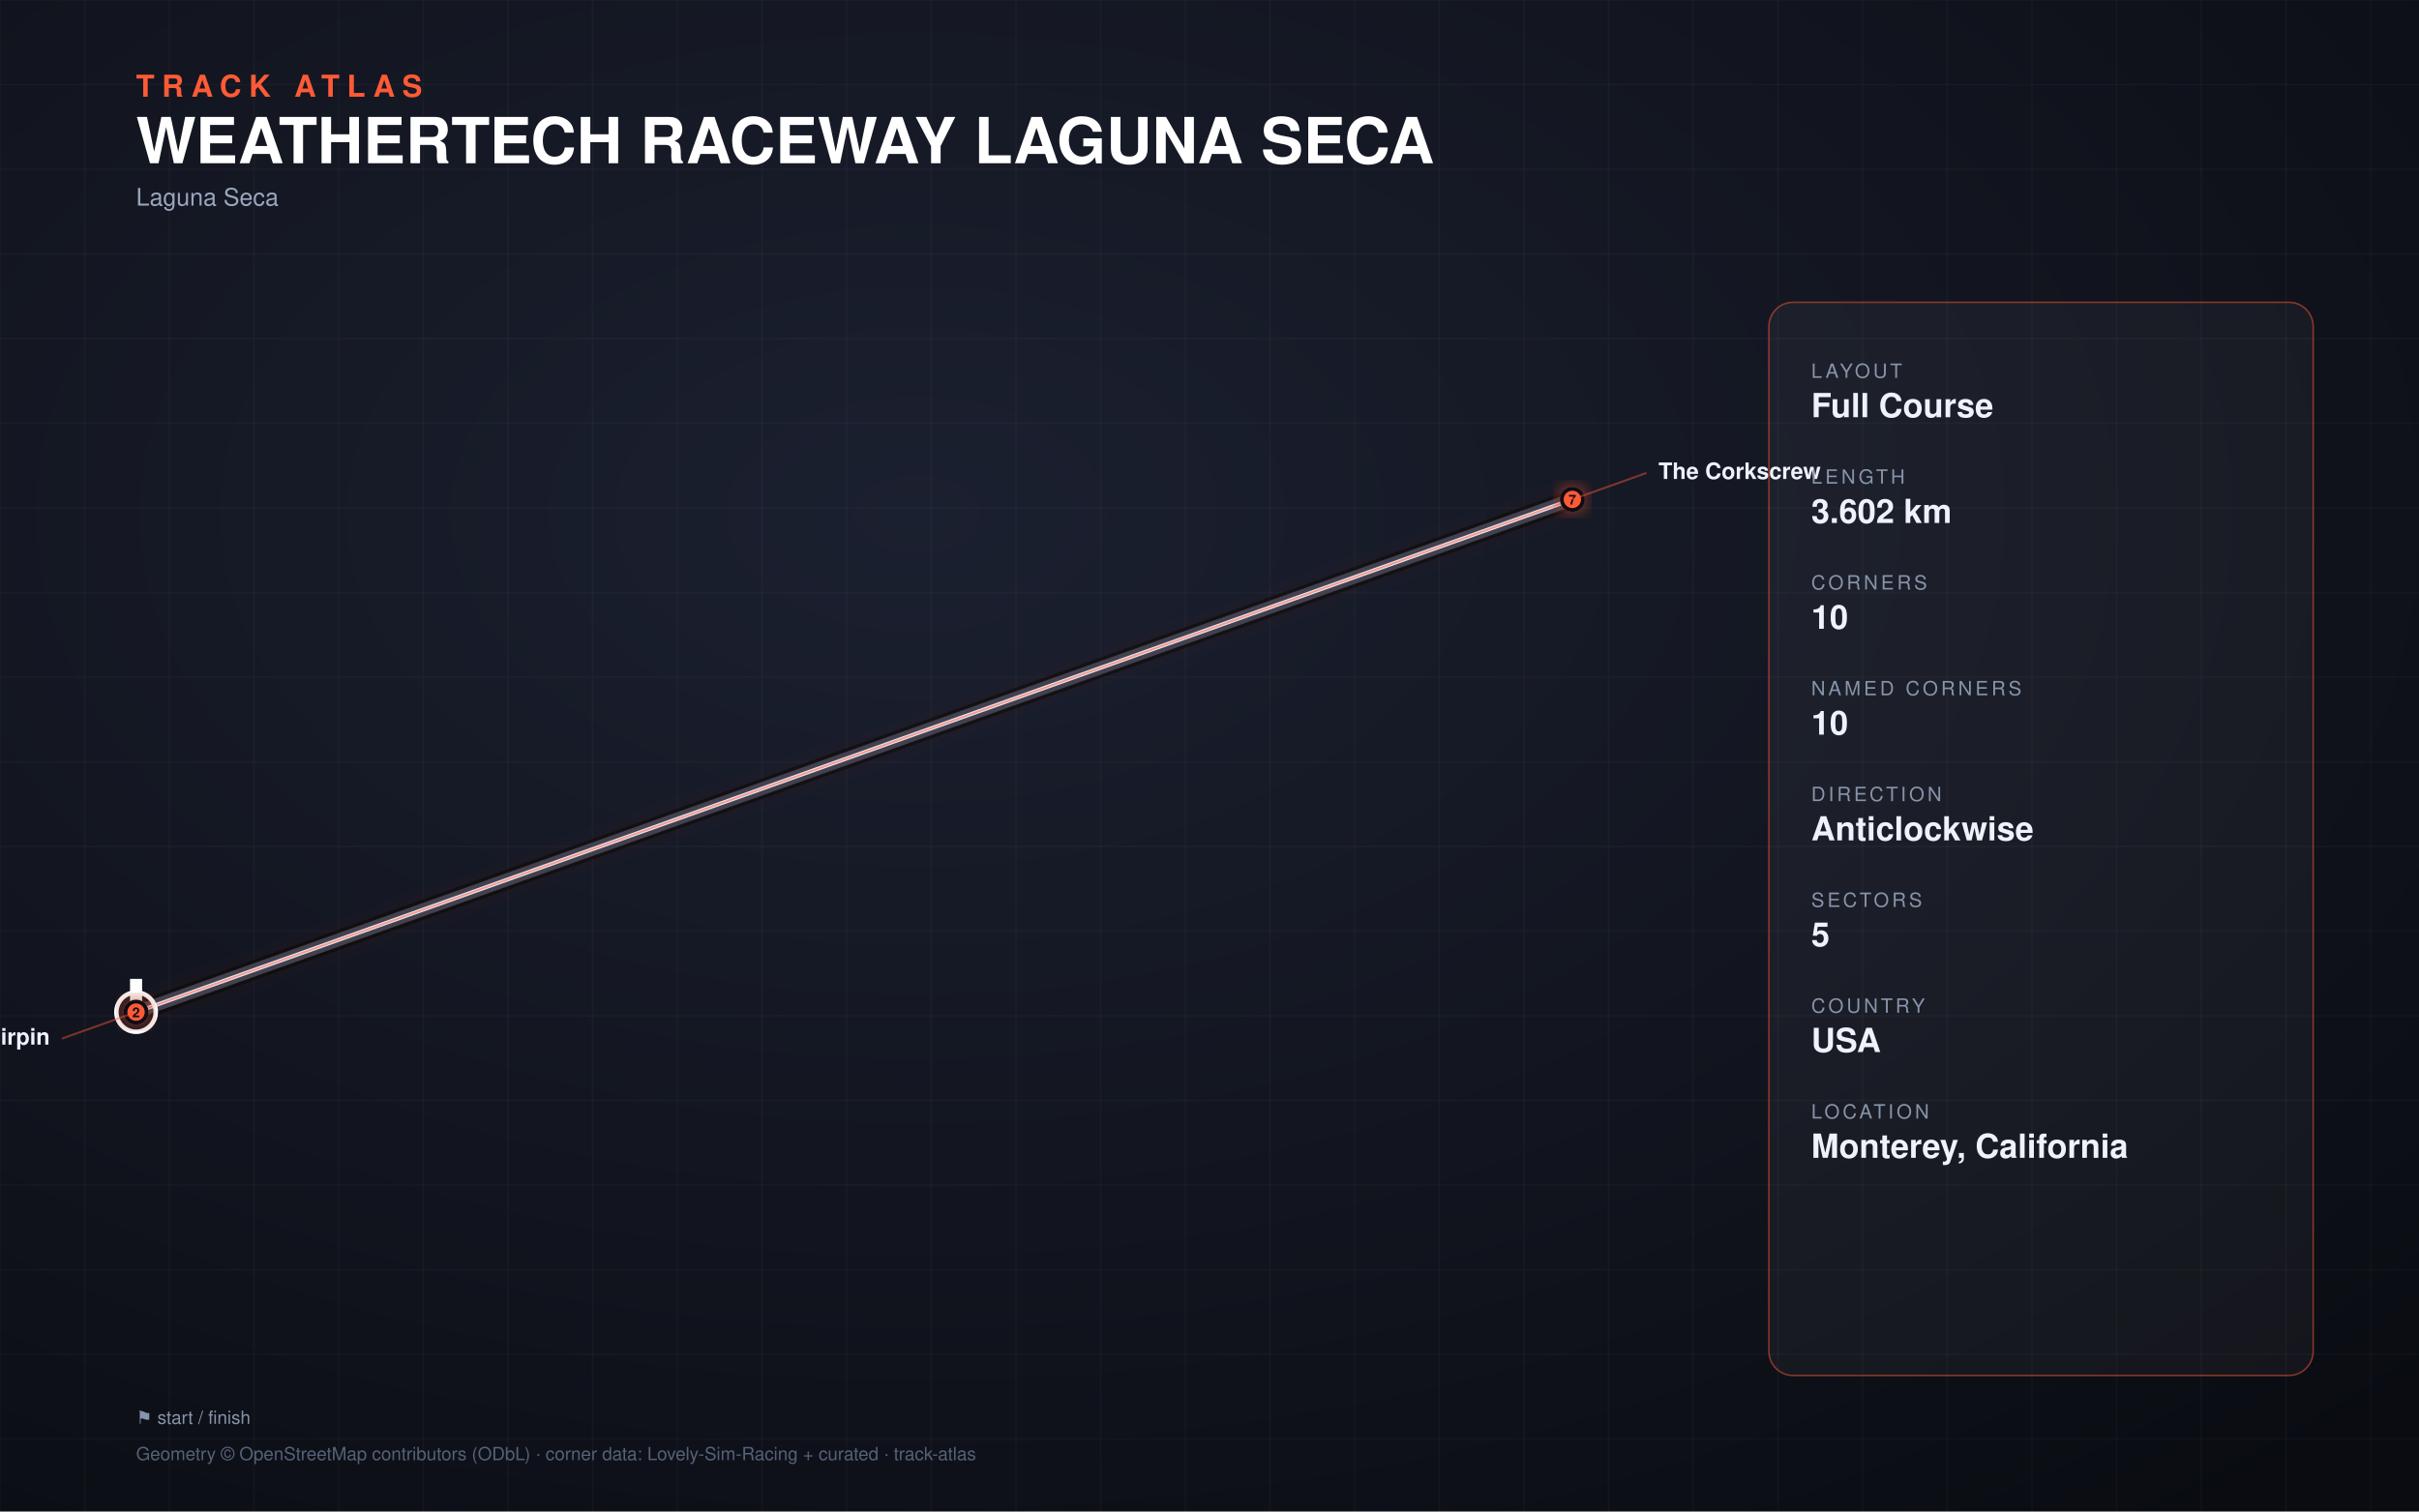
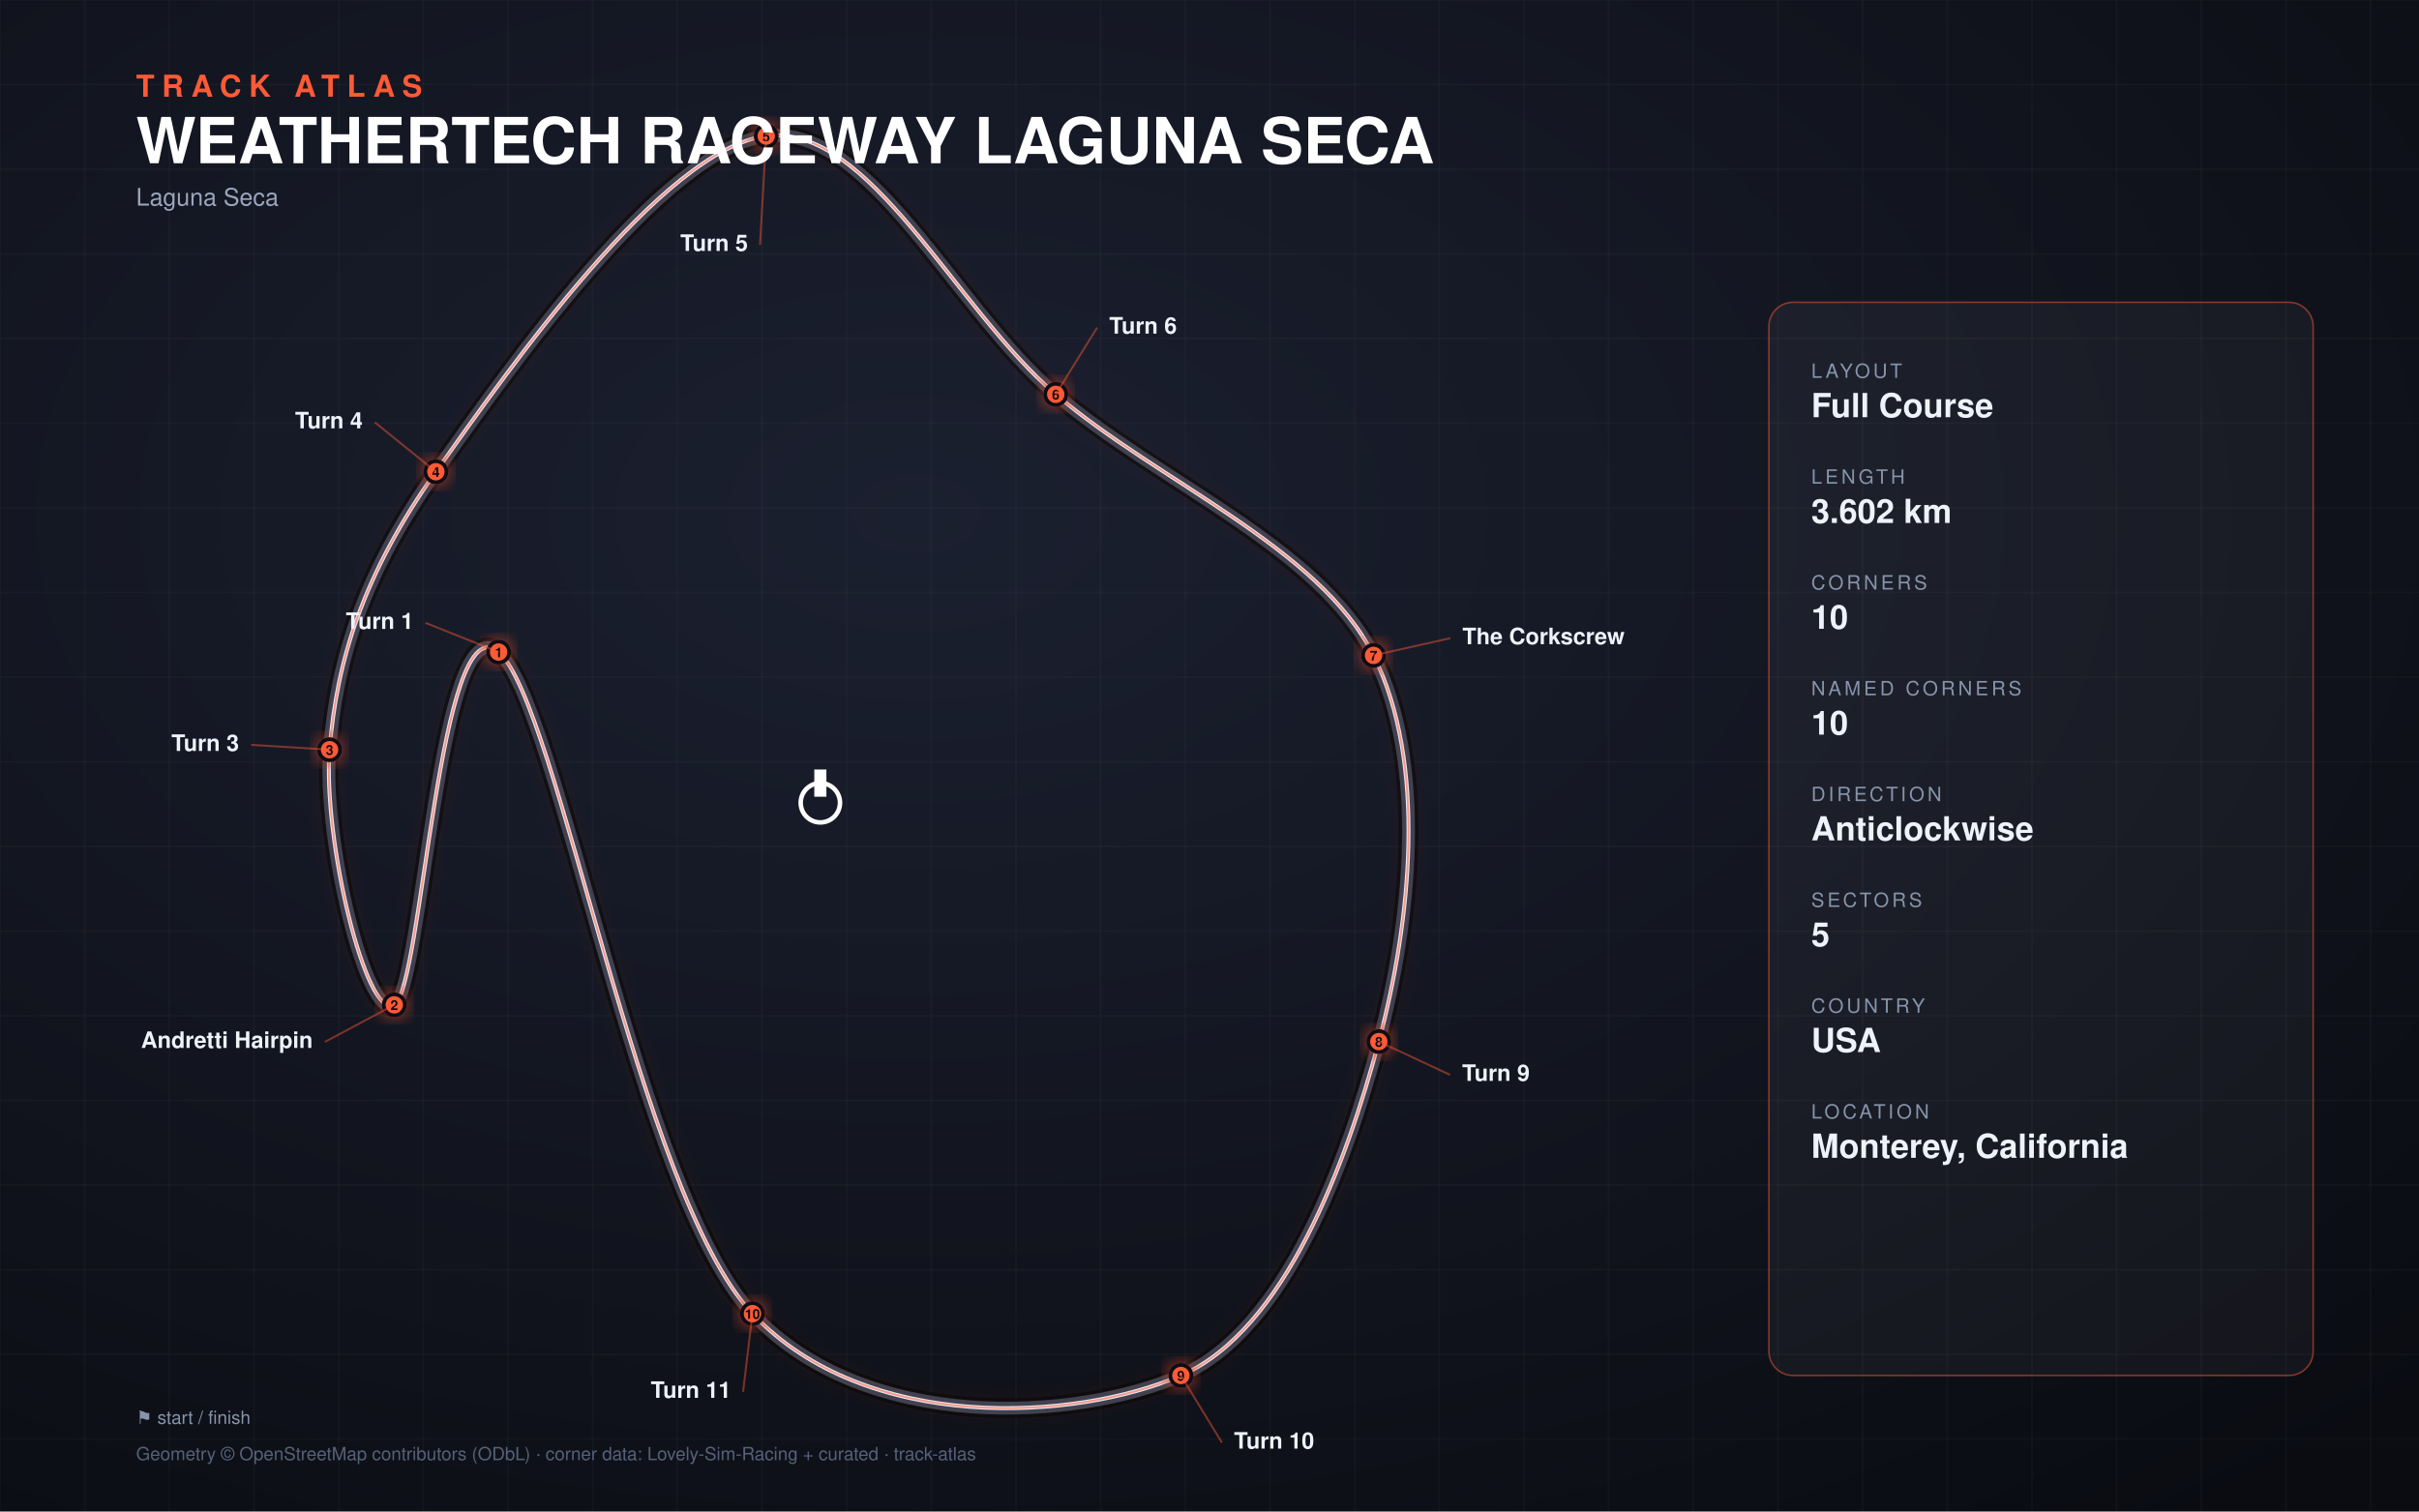
<svg xmlns="http://www.w3.org/2000/svg" width="1600" height="1000" viewBox="0 0 1600 1000" font-family="Helvetica, Arial, sans-serif">
  <defs>
    <radialGradient id="bg" cx="38%" cy="34%" r="85%">
      <stop offset="0%" stop-color="#1b2030" />
      <stop offset="55%" stop-color="#12151f" />
      <stop offset="100%" stop-color="#0a0c12" />
    </radialGradient>
    <linearGradient id="accent" x1="0" y1="0" x2="1" y2="1">
      <stop offset="0%" stop-color="#ff5a36" />
      <stop offset="100%" stop-color="#ffffff" />
    </linearGradient>
    <filter id="glow" x="-40%" y="-40%" width="180%" height="180%">
      <feGaussianBlur stdDeviation="6" result="b" />
      <feMerge>
        <feMergeNode in="b" />
        <feMergeNode in="SourceGraphic" />
      </feMerge>
    </filter>
  </defs>
  <rect width="1600" height="1000" fill="url(#bg)" />
  <line x1="0" y1="0" x2="0" y2="1000" stroke="#ffffff" stroke-opacity="0.025" />
  <line x1="56" y1="0" x2="56" y2="1000" stroke="#ffffff" stroke-opacity="0.025" />
  <line x1="112" y1="0" x2="112" y2="1000" stroke="#ffffff" stroke-opacity="0.025" />
  <line x1="168" y1="0" x2="168" y2="1000" stroke="#ffffff" stroke-opacity="0.025" />
  <line x1="224" y1="0" x2="224" y2="1000" stroke="#ffffff" stroke-opacity="0.025" />
  <line x1="280" y1="0" x2="280" y2="1000" stroke="#ffffff" stroke-opacity="0.025" />
  <line x1="336" y1="0" x2="336" y2="1000" stroke="#ffffff" stroke-opacity="0.025" />
  <line x1="392" y1="0" x2="392" y2="1000" stroke="#ffffff" stroke-opacity="0.025" />
  <line x1="448" y1="0" x2="448" y2="1000" stroke="#ffffff" stroke-opacity="0.025" />
  <line x1="504" y1="0" x2="504" y2="1000" stroke="#ffffff" stroke-opacity="0.025" />
  <line x1="560" y1="0" x2="560" y2="1000" stroke="#ffffff" stroke-opacity="0.025" />
  <line x1="616" y1="0" x2="616" y2="1000" stroke="#ffffff" stroke-opacity="0.025" />
  <line x1="672" y1="0" x2="672" y2="1000" stroke="#ffffff" stroke-opacity="0.025" />
  <line x1="728" y1="0" x2="728" y2="1000" stroke="#ffffff" stroke-opacity="0.025" />
  <line x1="784" y1="0" x2="784" y2="1000" stroke="#ffffff" stroke-opacity="0.025" />
  <line x1="840" y1="0" x2="840" y2="1000" stroke="#ffffff" stroke-opacity="0.025" />
  <line x1="896" y1="0" x2="896" y2="1000" stroke="#ffffff" stroke-opacity="0.025" />
  <line x1="952" y1="0" x2="952" y2="1000" stroke="#ffffff" stroke-opacity="0.025" />
  <line x1="1008" y1="0" x2="1008" y2="1000" stroke="#ffffff" stroke-opacity="0.025" />
  <line x1="1064" y1="0" x2="1064" y2="1000" stroke="#ffffff" stroke-opacity="0.025" />
  <line x1="1120" y1="0" x2="1120" y2="1000" stroke="#ffffff" stroke-opacity="0.025" />
  <line x1="1176" y1="0" x2="1176" y2="1000" stroke="#ffffff" stroke-opacity="0.025" />
  <line x1="1232" y1="0" x2="1232" y2="1000" stroke="#ffffff" stroke-opacity="0.025" />
  <line x1="1288" y1="0" x2="1288" y2="1000" stroke="#ffffff" stroke-opacity="0.025" />
  <line x1="1344" y1="0" x2="1344" y2="1000" stroke="#ffffff" stroke-opacity="0.025" />
  <line x1="1400" y1="0" x2="1400" y2="1000" stroke="#ffffff" stroke-opacity="0.025" />
  <line x1="1456" y1="0" x2="1456" y2="1000" stroke="#ffffff" stroke-opacity="0.025" />
  <line x1="1512" y1="0" x2="1512" y2="1000" stroke="#ffffff" stroke-opacity="0.025" />
  <line x1="1568" y1="0" x2="1568" y2="1000" stroke="#ffffff" stroke-opacity="0.025" />
  <line x1="0" y1="0" x2="1600" y2="0" stroke="#ffffff" stroke-opacity="0.025" />
  <line x1="0" y1="56" x2="1600" y2="56" stroke="#ffffff" stroke-opacity="0.025" />
  <line x1="0" y1="112" x2="1600" y2="112" stroke="#ffffff" stroke-opacity="0.025" />
  <line x1="0" y1="168" x2="1600" y2="168" stroke="#ffffff" stroke-opacity="0.025" />
  <line x1="0" y1="224" x2="1600" y2="224" stroke="#ffffff" stroke-opacity="0.025" />
  <line x1="0" y1="280" x2="1600" y2="280" stroke="#ffffff" stroke-opacity="0.025" />
  <line x1="0" y1="336" x2="1600" y2="336" stroke="#ffffff" stroke-opacity="0.025" />
  <line x1="0" y1="392" x2="1600" y2="392" stroke="#ffffff" stroke-opacity="0.025" />
  <line x1="0" y1="448" x2="1600" y2="448" stroke="#ffffff" stroke-opacity="0.025" />
  <line x1="0" y1="504" x2="1600" y2="504" stroke="#ffffff" stroke-opacity="0.025" />
  <line x1="0" y1="560" x2="1600" y2="560" stroke="#ffffff" stroke-opacity="0.025" />
  <line x1="0" y1="616" x2="1600" y2="616" stroke="#ffffff" stroke-opacity="0.025" />
  <line x1="0" y1="672" x2="1600" y2="672" stroke="#ffffff" stroke-opacity="0.025" />
  <line x1="0" y1="728" x2="1600" y2="728" stroke="#ffffff" stroke-opacity="0.025" />
  <line x1="0" y1="784" x2="1600" y2="784" stroke="#ffffff" stroke-opacity="0.025" />
  <line x1="0" y1="840" x2="1600" y2="840" stroke="#ffffff" stroke-opacity="0.025" />
  <line x1="0" y1="896" x2="1600" y2="896" stroke="#ffffff" stroke-opacity="0.025" />
  <line x1="0" y1="952" x2="1600" y2="952" stroke="#ffffff" stroke-opacity="0.025" />
-   <path d="M 90.0,669.6 L 1040.0,330.4" fill="none" stroke="#000000" stroke-opacity="0.5" stroke-width="13" stroke-linejoin="round" stroke-linecap="round" />
-   <path d="M 90.0,669.6 L 1040.0,330.4" fill="none" stroke="#39404f" stroke-width="8.5" stroke-linejoin="round" stroke-linecap="round" />
-   <path d="M 90.0,669.6 L 1040.0,330.4" fill="none" stroke="#e7edf8" stroke-width="2.6" stroke-linejoin="round" stroke-linecap="round" />
-   <path d="M 90.0,669.6 L 1040.0,330.4" fill="none" stroke="#ff5a36" stroke-opacity="0.55" stroke-width="1.2" stroke-linejoin="round" filter="url(#glow)" />
-   <circle cx="90.0" cy="669.6" r="13" fill="none" stroke="#ffffff" stroke-width="3" />
-   <rect x="86.0" y="647.6" width="8" height="18" fill="#ffffff" />
-   <circle cx="90.0" cy="669.6" r="7" fill="#ff5a36" stroke="#0a0c12" stroke-width="2.5" filter="url(#glow)" />
-   <text x="90.0" y="673.0" font-size="9" font-weight="700" fill="#0a0c12" text-anchor="middle">2</text>
-   <circle cx="1040.0" cy="330.4" r="7" fill="#ff5a36" stroke="#0a0c12" stroke-width="2.5" filter="url(#glow)" />
-   <text x="1040.0" y="333.8" font-size="9" font-weight="700" fill="#0a0c12" text-anchor="middle">7</text>
-   <line x1="90.0" y1="669.6" x2="41.0" y2="687.1" stroke="#ff5a36" stroke-opacity="0.45" stroke-width="1.3" />
-   <text x="33.0" y="691.1" font-size="15" font-weight="600" fill="#eef2fb" text-anchor="end">Andretti Hairpin</text>
-   <line x1="1040.0" y1="330.4" x2="1089.0" y2="312.9" stroke="#ff5a36" stroke-opacity="0.45" stroke-width="1.3" />
-   <text x="1097.0" y="316.9" font-size="15" font-weight="600" fill="#eef2fb" text-anchor="start">The Corkscrew</text>
+   <path d="M 329.8,431.4 C 290.3,397.4 279.4,654.1 260.8,664.8 C 242.2,675.6 213.4,554.7 218.0,496.0 C 222.6,437.2 240.2,379.8 288.3,312.1 C 336.4,244.4 438.4,98.5 506.8,90.0 C 575.1,81.5 631.3,203.7 698.3,260.9 C 765.2,318.2 872.9,362.2 908.5,433.6 C 944.1,504.9 933.2,609.7 912.0,689.1 C 890.8,768.5 850.2,880.0 781.1,910.0 C 712.0,940.0 572.9,948.9 497.7,869.1 C 422.5,789.4 369.3,465.5 329.8,431.4 Z" fill="none" stroke="#000000" stroke-opacity="0.5" stroke-width="13" stroke-linejoin="round" stroke-linecap="round" />
+   <path d="M 329.8,431.4 C 290.3,397.4 279.4,654.1 260.8,664.8 C 242.2,675.6 213.4,554.7 218.0,496.0 C 222.6,437.2 240.2,379.8 288.3,312.1 C 336.4,244.4 438.4,98.5 506.8,90.0 C 575.1,81.5 631.3,203.7 698.3,260.9 C 765.2,318.2 872.9,362.2 908.5,433.6 C 944.1,504.9 933.2,609.7 912.0,689.1 C 890.8,768.5 850.2,880.0 781.1,910.0 C 712.0,940.0 572.9,948.9 497.7,869.1 C 422.5,789.4 369.3,465.5 329.8,431.4 Z" fill="none" stroke="#39404f" stroke-width="8.5" stroke-linejoin="round" stroke-linecap="round" />
+   <path d="M 329.8,431.4 C 290.3,397.4 279.4,654.1 260.8,664.8 C 242.2,675.6 213.4,554.7 218.0,496.0 C 222.6,437.2 240.2,379.8 288.3,312.1 C 336.4,244.4 438.4,98.5 506.8,90.0 C 575.1,81.5 631.3,203.7 698.3,260.9 C 765.2,318.2 872.9,362.2 908.5,433.6 C 944.1,504.9 933.2,609.7 912.0,689.1 C 890.8,768.5 850.2,880.0 781.1,910.0 C 712.0,940.0 572.9,948.9 497.7,869.1 C 422.5,789.4 369.3,465.5 329.8,431.4 Z" fill="none" stroke="#e7edf8" stroke-width="2.6" stroke-linejoin="round" stroke-linecap="round" />
+   <path d="M 329.8,431.4 C 290.3,397.4 279.4,654.1 260.8,664.8 C 242.2,675.6 213.4,554.7 218.0,496.0 C 222.6,437.2 240.2,379.8 288.3,312.1 C 336.4,244.4 438.4,98.5 506.8,90.0 C 575.1,81.5 631.3,203.7 698.3,260.9 C 765.2,318.2 872.9,362.2 908.5,433.6 C 944.1,504.9 933.2,609.7 912.0,689.1 C 890.8,768.5 850.2,880.0 781.1,910.0 C 712.0,940.0 572.9,948.9 497.7,869.1 C 422.5,789.4 369.3,465.5 329.8,431.4 Z" fill="none" stroke="#ff5a36" stroke-opacity="0.55" stroke-width="1.2" stroke-linejoin="round" filter="url(#glow)" />
+   <circle cx="542.6" cy="531.1" r="13" fill="none" stroke="#ffffff" stroke-width="3" />
+   <rect x="538.6" y="509.1" width="8" height="18" fill="#ffffff" />
+   <circle cx="329.8" cy="431.4" r="7" fill="#ff5a36" stroke="#0a0c12" stroke-width="2.5" filter="url(#glow)" />
+   <text x="329.8" y="434.8" font-size="9" font-weight="700" fill="#0a0c12" text-anchor="middle">1</text>
+   <circle cx="260.8" cy="664.8" r="7" fill="#ff5a36" stroke="#0a0c12" stroke-width="2.5" filter="url(#glow)" />
+   <text x="260.8" y="668.2" font-size="9" font-weight="700" fill="#0a0c12" text-anchor="middle">2</text>
+   <circle cx="218.0" cy="496.0" r="7" fill="#ff5a36" stroke="#0a0c12" stroke-width="2.5" filter="url(#glow)" />
+   <text x="218.0" y="499.4" font-size="9" font-weight="700" fill="#0a0c12" text-anchor="middle">3</text>
+   <circle cx="288.3" cy="312.1" r="7" fill="#ff5a36" stroke="#0a0c12" stroke-width="2.5" filter="url(#glow)" />
+   <text x="288.3" y="315.5" font-size="9" font-weight="700" fill="#0a0c12" text-anchor="middle">4</text>
+   <circle cx="506.8" cy="90.0" r="7" fill="#ff5a36" stroke="#0a0c12" stroke-width="2.5" filter="url(#glow)" />
+   <text x="506.8" y="93.4" font-size="9" font-weight="700" fill="#0a0c12" text-anchor="middle">5</text>
+   <circle cx="698.3" cy="260.9" r="7" fill="#ff5a36" stroke="#0a0c12" stroke-width="2.5" filter="url(#glow)" />
+   <text x="698.3" y="264.3" font-size="9" font-weight="700" fill="#0a0c12" text-anchor="middle">6</text>
+   <circle cx="908.5" cy="433.6" r="7" fill="#ff5a36" stroke="#0a0c12" stroke-width="2.5" filter="url(#glow)" />
+   <text x="908.5" y="437.0" font-size="9" font-weight="700" fill="#0a0c12" text-anchor="middle">7</text>
+   <circle cx="912.0" cy="689.1" r="7" fill="#ff5a36" stroke="#0a0c12" stroke-width="2.5" filter="url(#glow)" />
+   <text x="912.0" y="692.5" font-size="9" font-weight="700" fill="#0a0c12" text-anchor="middle">8</text>
+   <circle cx="781.1" cy="910.0" r="7" fill="#ff5a36" stroke="#0a0c12" stroke-width="2.5" filter="url(#glow)" />
+   <text x="781.1" y="913.4" font-size="9" font-weight="700" fill="#0a0c12" text-anchor="middle">9</text>
+   <circle cx="497.7" cy="869.1" r="7" fill="#ff5a36" stroke="#0a0c12" stroke-width="2.5" filter="url(#glow)" />
+   <text x="497.7" y="872.5" font-size="9" font-weight="700" fill="#0a0c12" text-anchor="middle">10</text>
+   <line x1="329.8" y1="431.4" x2="281.5" y2="412.1" stroke="#ff5a36" stroke-opacity="0.45" stroke-width="1.3" />
+   <text x="273.5" y="416.1" font-size="15" font-weight="600" fill="#eef2fb" text-anchor="end">Turn 1</text>
+   <line x1="260.8" y1="664.8" x2="214.9" y2="689.3" stroke="#ff5a36" stroke-opacity="0.45" stroke-width="1.3" />
+   <text x="206.9" y="693.3" font-size="15" font-weight="600" fill="#eef2fb" text-anchor="end">Andretti Hairpin</text>
+   <line x1="218.0" y1="496.0" x2="166.1" y2="492.8" stroke="#ff5a36" stroke-opacity="0.45" stroke-width="1.3" />
+   <text x="158.1" y="496.8" font-size="15" font-weight="600" fill="#eef2fb" text-anchor="end">Turn 3</text>
+   <line x1="288.3" y1="312.1" x2="247.9" y2="279.4" stroke="#ff5a36" stroke-opacity="0.45" stroke-width="1.3" />
+   <text x="239.9" y="283.4" font-size="15" font-weight="600" fill="#eef2fb" text-anchor="end">Turn 4</text>
+   <line x1="506.8" y1="90.0" x2="502.7" y2="162.0" stroke="#ff5a36" stroke-opacity="0.45" stroke-width="1.3" />
+   <text x="494.7" y="166.0" font-size="15" font-weight="600" fill="#eef2fb" text-anchor="end">Turn 5</text>
+   <line x1="698.3" y1="260.9" x2="725.7" y2="216.7" stroke="#ff5a36" stroke-opacity="0.45" stroke-width="1.3" />
+   <text x="733.7" y="220.7" font-size="15" font-weight="600" fill="#eef2fb" text-anchor="start">Turn 6</text>
+   <line x1="908.5" y1="433.6" x2="959.3" y2="422.2" stroke="#ff5a36" stroke-opacity="0.45" stroke-width="1.3" />
+   <text x="967.3" y="426.2" font-size="15" font-weight="600" fill="#eef2fb" text-anchor="start">The Corkscrew</text>
+   <line x1="912.0" y1="689.1" x2="959.1" y2="711.1" stroke="#ff5a36" stroke-opacity="0.45" stroke-width="1.3" />
+   <text x="967.1" y="715.1" font-size="15" font-weight="600" fill="#eef2fb" text-anchor="start">Turn 9</text>
+   <line x1="781.1" y1="910.0" x2="808.2" y2="954.4" stroke="#ff5a36" stroke-opacity="0.45" stroke-width="1.3" />
+   <text x="816.2" y="958.4" font-size="15" font-weight="600" fill="#eef2fb" text-anchor="start">Turn 10</text>
+   <line x1="497.7" y1="869.1" x2="491.5" y2="920.8" stroke="#ff5a36" stroke-opacity="0.45" stroke-width="1.3" />
+   <text x="483.5" y="924.8" font-size="15" font-weight="600" fill="#eef2fb" text-anchor="end">Turn 11</text>
  <text x="90" y="64" font-size="20" letter-spacing="5" fill="#ff5a36" font-weight="700">TRACK ATLAS</text>
  <text x="90" y="108" font-size="42" font-weight="800" fill="#ffffff">WEATHERTECH RACEWAY LAGUNA SECA</text>
  <text x="90" y="136" font-size="16" fill="#9aa6bd">Laguna Seca</text>
  <rect x="1170" y="200" width="360" height="710" rx="16" fill="#ffffff" fill-opacity="0.04" stroke="#ff5a36" stroke-opacity="0.5" />
  <text x="1198" y="250" font-size="13" letter-spacing="2" fill="#8794ab">LAYOUT</text>
  <text x="1198" y="276" font-size="22" font-weight="700" fill="#eef2fb">Full Course</text>
  <text x="1198" y="320" font-size="13" letter-spacing="2" fill="#8794ab">LENGTH</text>
  <text x="1198" y="346" font-size="22" font-weight="700" fill="#eef2fb">3.602 km</text>
  <text x="1198" y="390" font-size="13" letter-spacing="2" fill="#8794ab">CORNERS</text>
  <text x="1198" y="416" font-size="22" font-weight="700" fill="#eef2fb">10</text>
  <text x="1198" y="460" font-size="13" letter-spacing="2" fill="#8794ab">NAMED CORNERS</text>
  <text x="1198" y="486" font-size="22" font-weight="700" fill="#eef2fb">10</text>
  <text x="1198" y="530" font-size="13" letter-spacing="2" fill="#8794ab">DIRECTION</text>
  <text x="1198" y="556" font-size="22" font-weight="700" fill="#eef2fb">Anticlockwise</text>
  <text x="1198" y="600" font-size="13" letter-spacing="2" fill="#8794ab">SECTORS</text>
  <text x="1198" y="626" font-size="22" font-weight="700" fill="#eef2fb">5</text>
  <text x="1198" y="670" font-size="13" letter-spacing="2" fill="#8794ab">COUNTRY</text>
  <text x="1198" y="696" font-size="22" font-weight="700" fill="#eef2fb">USA</text>
  <text x="1198" y="740" font-size="13" letter-spacing="2" fill="#8794ab">LOCATION</text>
  <text x="1198" y="766" font-size="22" font-weight="700" fill="#eef2fb">Monterey, California</text>
  <text x="90" y="966" font-size="12" fill="#566177">Geometry © OpenStreetMap contributors (ODbL) · corner data: Lovely-Sim-Racing + curated · track-atlas</text>
  <text x="90" y="942" font-size="12" fill="#8794ab">⚑ start / finish</text>
</svg>
